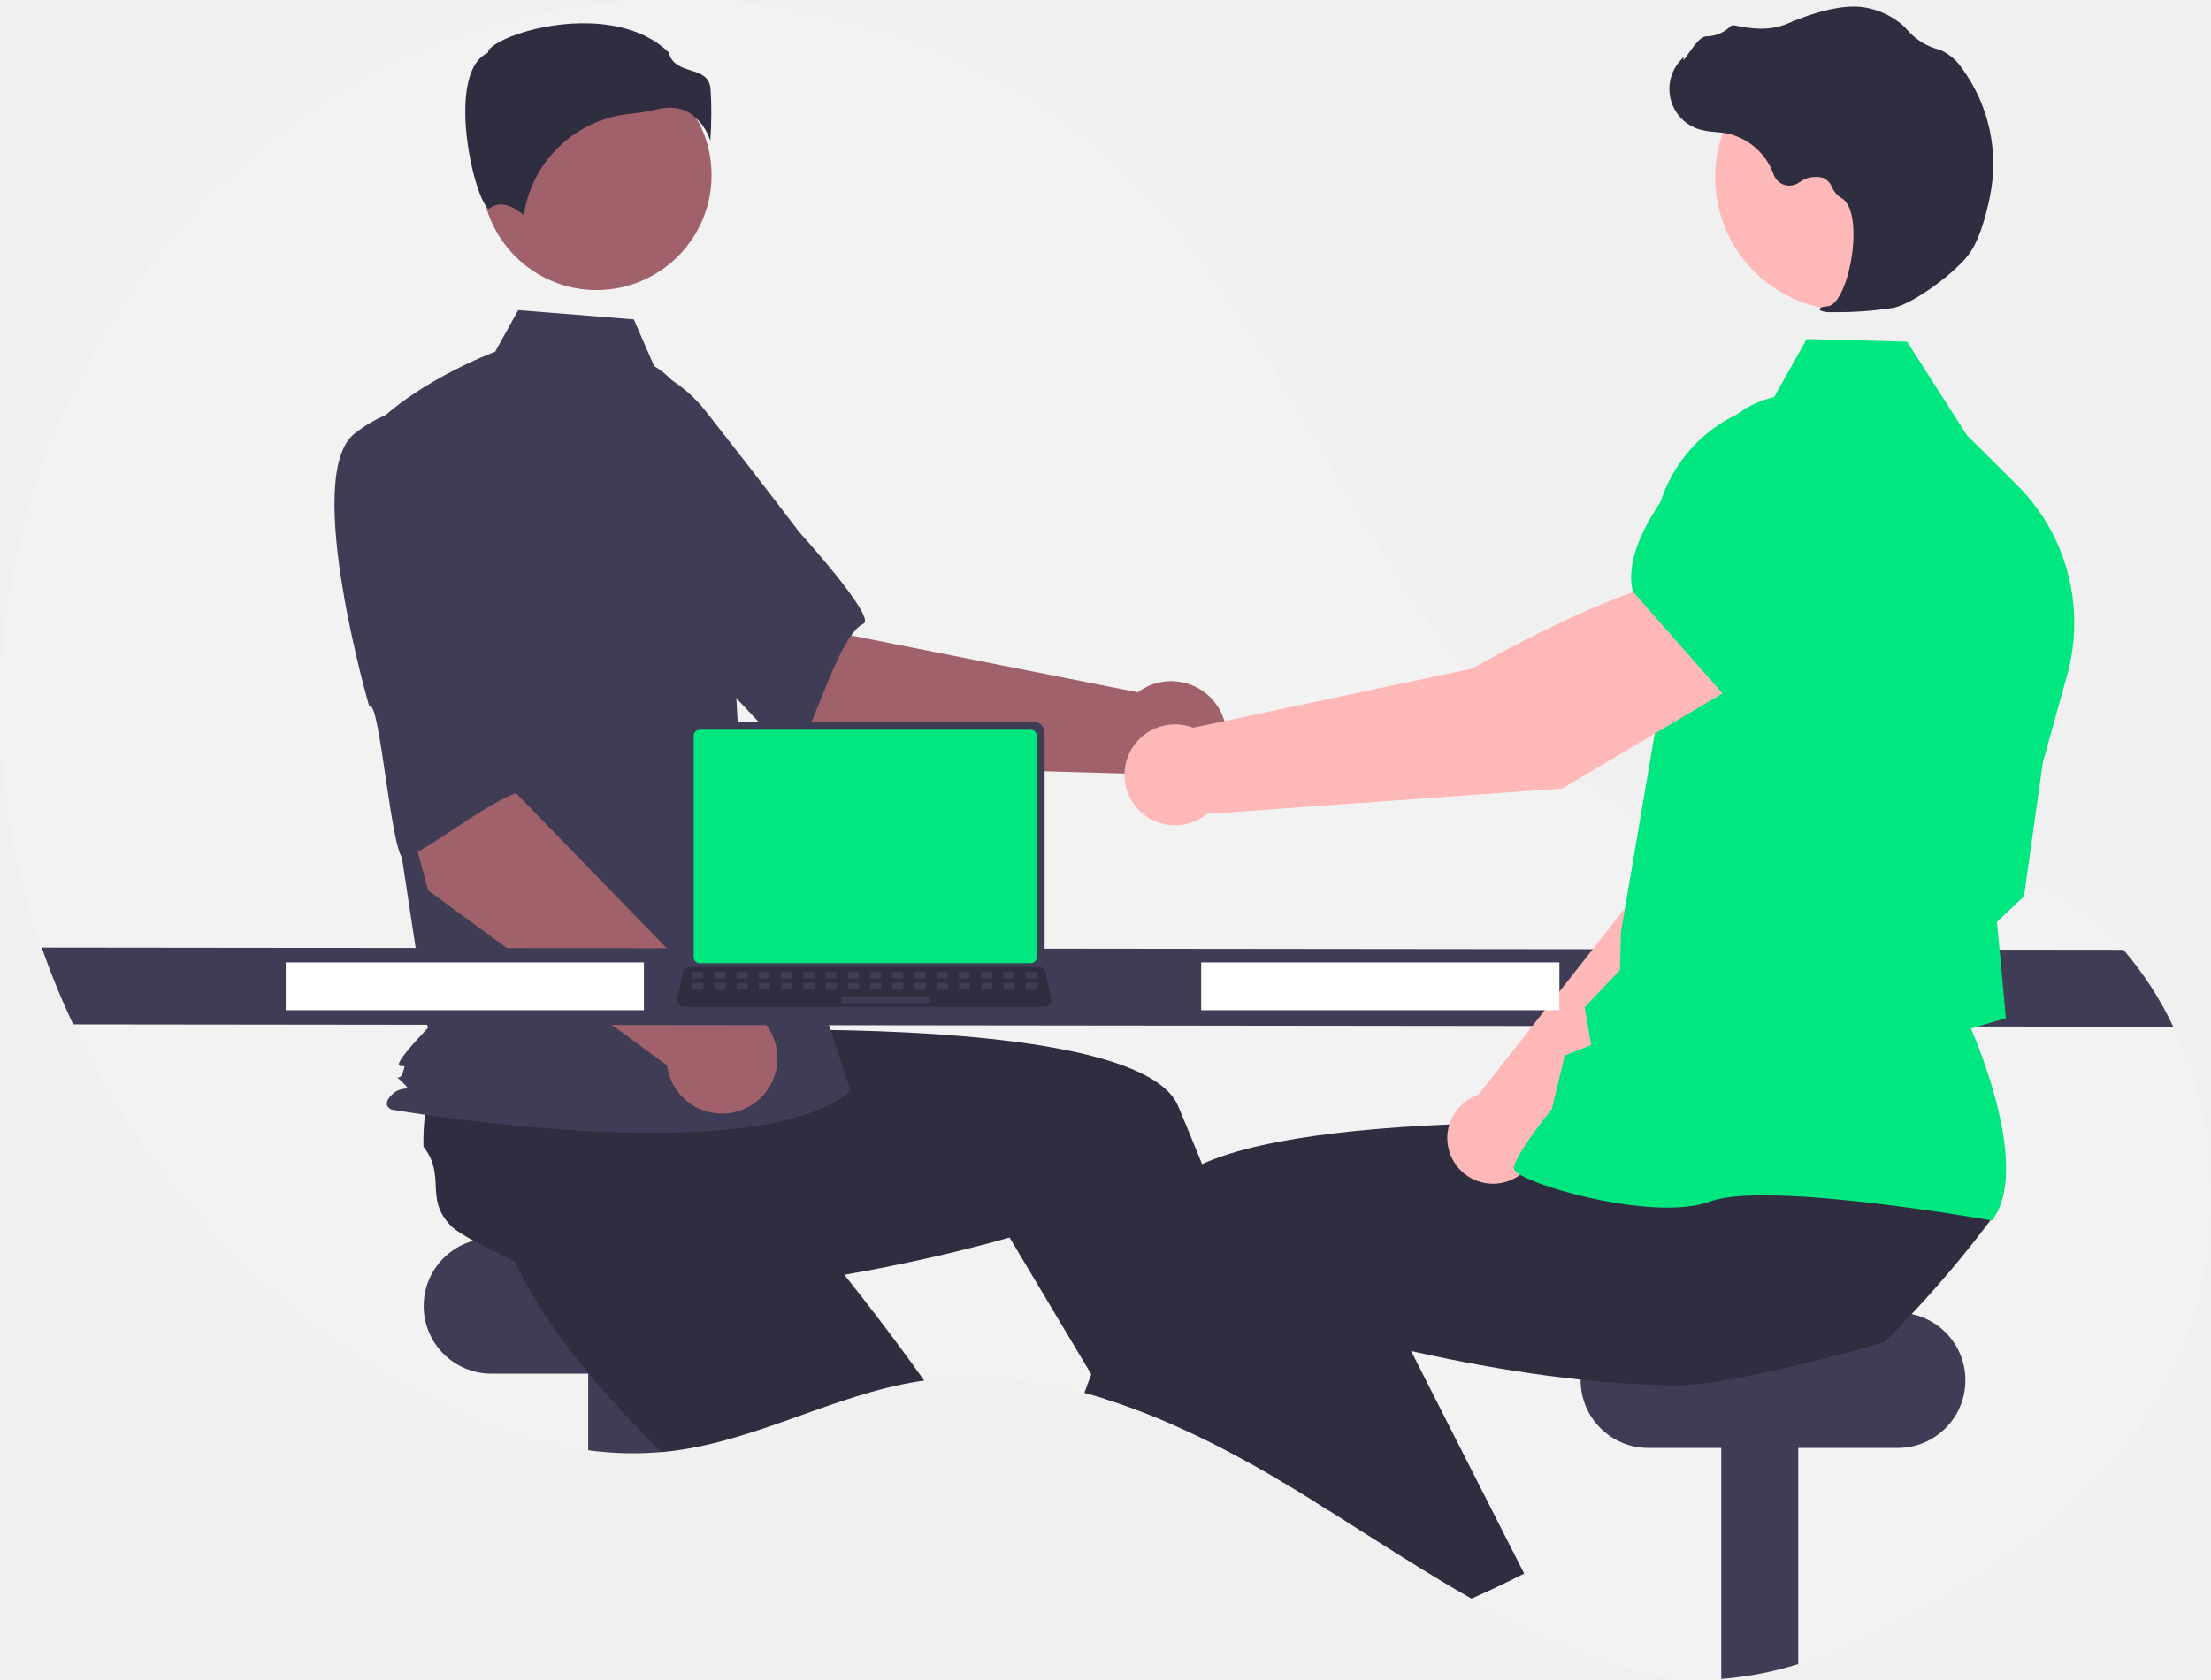
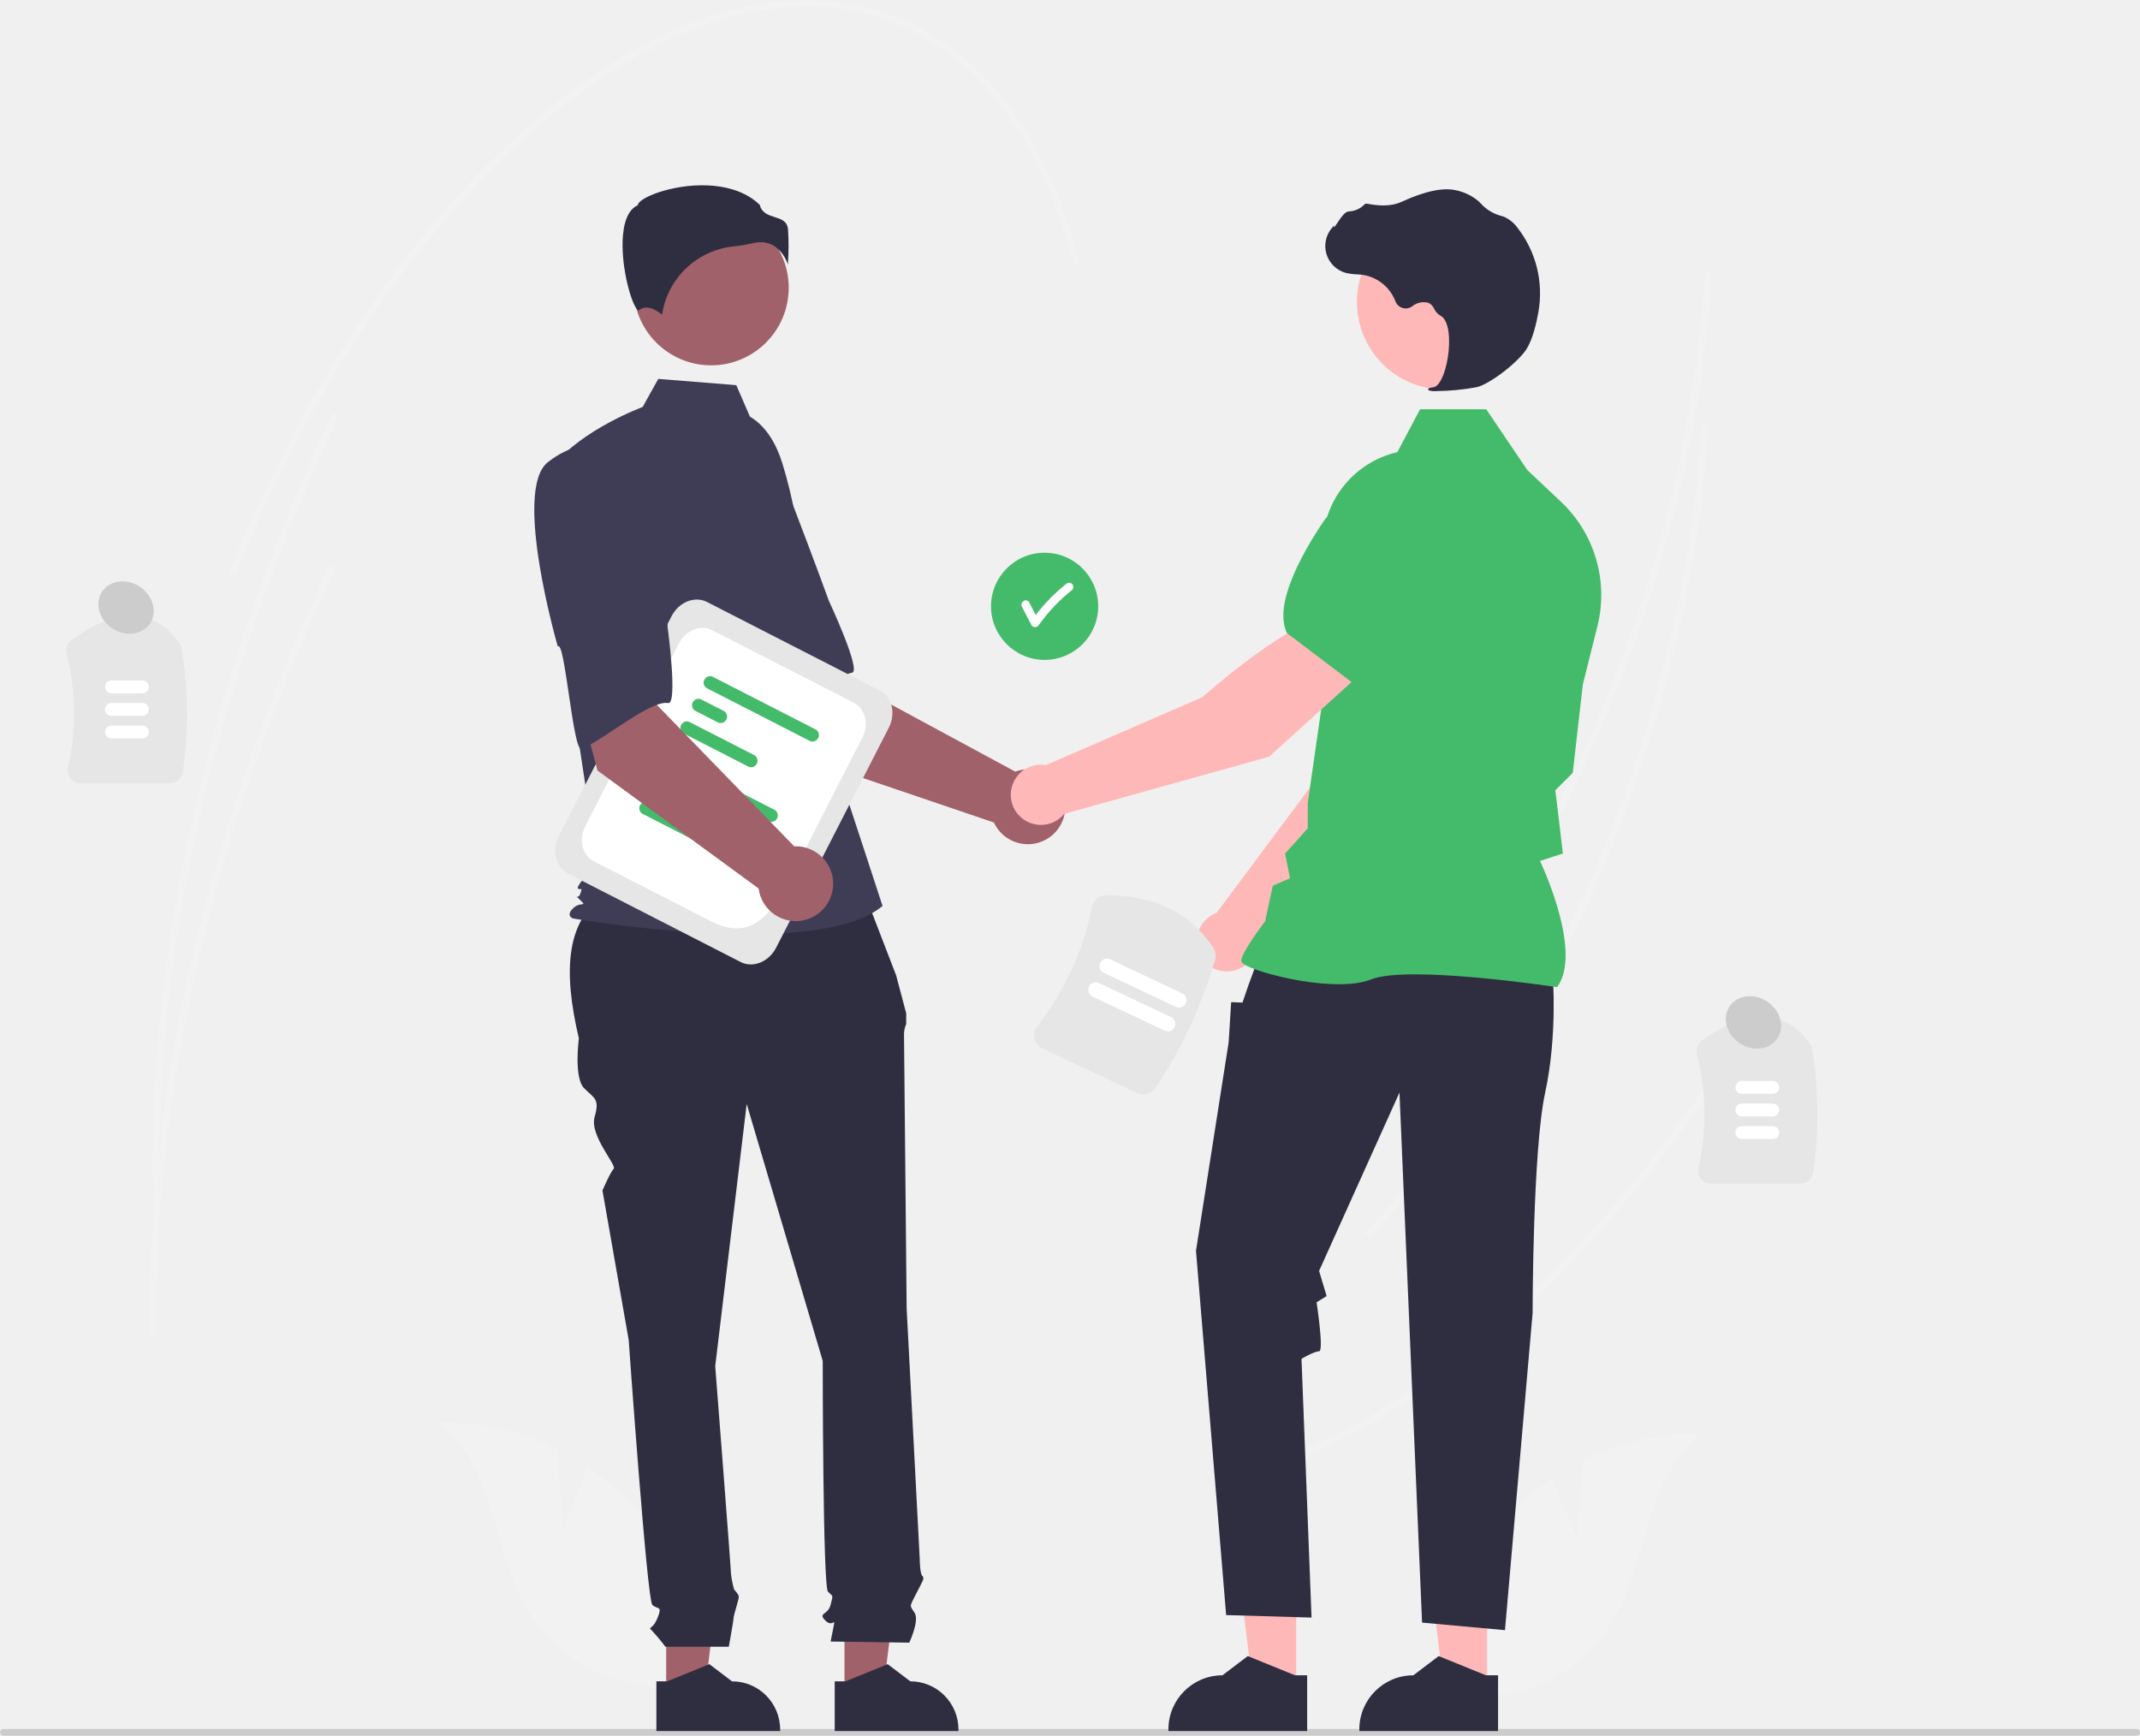
- <svg xmlns="http://www.w3.org/2000/svg" data-name="Layer 1" width="833.222" height="633.11" viewBox="0 0 833.222 633.11">
-   <path d="M954.314,708.907c-27.3,20.79-60.56,41.85-93.26,51.78a132.151,132.151,0,0,1-29,5.61,87.682,87.682,0,0,1-27.45-2.13c-23.6-5.87-45.49-16.15-66.67-28.16-6.92-3.93-13.76-8.04-20.56-12.24-11.1-6.86-22.09-13.96-33.11-20.89-1.65-1.05-3.29-2.08-4.94-3.1h-.01q-3.99-2.505-8-4.94c-.47-.29-.94-.57-1.42-.86q-7.575-4.59-15.41-8.97c-.64-.35-1.28-.71-1.92-1.06a337.758,337.758,0,0,0-31.12-15.23c-6.98-2.94-14.05-5.59-21.19-7.85h-.01c-2.73-.86-5.47-1.67-8.22-2.41a172.032,172.032,0,0,0-25.14-4.92,137.461,137.461,0,0,0-35.21.28c-.79.11-1.57.22-2.36.35-31.6,5.06-60.44,22.12-92.18,26.14-1.03.13-2.05.25-3.08.34-.44.04-.88.09-1.32.12a126.185,126.185,0,0,1-27.68-.68c-25.63-3.38-50.59-13.87-73.06-27.09-52.53-30.91-95.13-78.42-121.03-133.44a297.454,297.454,0,0,1-11.83-28.93,278.47,278.47,0,0,1-15.67-84.85c-2.43-100.36,54.6-201.05,144.14-246.44,89.55-45.39,207.35-30.38,279.57,39.35,43.81,42.3,69.16,99.62,102.13,150.83,32.97,51.2,79.83,100.11,140.27,107.57,30.79,3.8,63.01-3.55,92.52,6.01,16.34,5.3,30.28,15.44,41.51,28.36a127.185,127.185,0,0,1,18.78,29,141.927,141.927,0,0,1,8.73,23.54c.41,1.49.79,2.98,1.16,4.47C1026.974,608.507,1003.484,671.447,954.314,708.907Z" transform="translate(-183.3889 -133.445)" fill="#f2f2f2" />
-   <rect x="159.665" y="466.772" width="145" height="51" rx="25.5" fill="#3f3d56" />
-   <path d="M434.054,638.217v42.43a125.553,125.553,0,0,1-29-.56v-41.87Z" transform="translate(-183.3889 -133.445)" fill="#3f3d56" />
-   <path d="M531.674,653.817c-.79.11-1.57.22-2.36.35-31.6,5.06-60.44,22.12-92.18,26.14-1.03.13-2.05.25-3.08.34-.44.04-.88.09-1.32.12-7.75-7.59-15.5-15.67-22.78-24.04-3.95-4.53-7.77-9.15-11.36-13.83-9.32-12.08-17.22-24.5-22.44-36.7.53-5.85-3.11-19.38-4.85-29.74l-.01-.01c-.74-4.35-1.14-8.13-.77-10.56,2.12-14.02,13.57-12.41,17.09-26.15a77.5,77.5,0,0,1,10.11-7.11c.59-.35,1.19-.7,1.81-1.05l38.2-26.4,14.6,14.32,22.22,21.8,24.08,23.61-20.44,20.65s17.08,19.69,37.05,45.94C520.604,638.547,526.174,646.077,531.674,653.817Z" transform="translate(-183.3889 -133.445)" fill="#2f2e41" />
-   <path d="M861.054,638.217v122.47a132.151,132.151,0,0,1-29,5.61v-128.08Z" transform="translate(-183.3889 -133.445)" fill="#3f3d56" />
-   <rect x="595.665" y="494.772" width="145" height="51" rx="25.5" fill="#3f3d56" />
-   <path d="M669.894,693.977q-7.575-4.59-15.41-8.97c-.64-.35-1.28-.71-1.92-1.06l3.44-1.47,9.28-3.99.09-.04.1.34Z" transform="translate(-183.3889 -133.445)" fill="#ffb6b6" />
-   <path d="M684.264,702.877c-1.65-1.05-3.29-2.08-4.94-3.1h-.01q-3.99-2.505-8-4.94c-.47-.29-.94-.57-1.42-.86q-7.575-4.59-15.41-8.97c-.64-.35-1.28-.71-1.92-1.06a337.758,337.758,0,0,0-31.12-15.23c-6.98-2.94-14.05-5.59-21.19-7.85h-.01l-5.61-9.39-25.25-42.29-5.55-9.29s-18.93,5.6-45.72,10.97c-9.75,1.96-20.53,3.88-31.84,5.5-12.09,1.72-24.77,3.09-37.37,3.75-6.01.32-12,.48-17.9.43-15.25-.1-29.9-1.53-42.73-4.93-4.28-4.02-17.18-9.49-26.42-14.5h-.01c-3.88-2.1-7.1-4.11-8.79-5.9-9.74-10.3-1.42-18.33-10.08-29.57a78.018,78.018,0,0,1,.63-12.34c.09-.68.18-1.37.29-2.07l2.73-46.36,20.28-2.68,30.86-4.08,33.43-4.42,3.68,28.82s26.03-1.32,59.01-.88c52.97.72,123.85,6,133.45,28.66.9,2.13,1.8,4.28,2.7,6.43q3.21,7.71,6.36,15.5c7.61,18.8,14.87,37.78,21.5,55.72,4.12,11.16,8,21.92,11.57,31.99,2.87,8.1,5.53,15.76,7.96,22.81,2.22,6.44,4.23,12.37,6.02,17.69C683.724,701.267,683.994,702.087,684.264,702.877Z" transform="translate(-183.3889 -133.445)" fill="#2f2e41" />
-   <path d="M497.708,421.99l-64.055-54.401,41.675-42.177,29.075,47.623,107.774,21.367a20.9,20.9,0,1,1-2.97,30.678Z" transform="translate(-183.3889 -133.445)" fill="#a0616a" />
-   <path d="M377.042,296.092c-7.403,24.083,63.1,81.52,63.1,81.52.783-5.782,40.756,44.073,43.475,39.558,7.729-12.832,16.234-44.552,25.157-48.606,5.103-2.318-24.171-34.543-24.171-34.543s-14.933-19.756-34.649-44.794a53.412,53.412,0,0,0-47.084-20.961S384.445,272.009,377.042,296.092Z" transform="translate(-183.3889 -133.445)" fill="#3f3d56" />
-   <circle cx="224.825" cy="66.009" r="43.324" fill="#a0616a" />
-   <path d="M429.876,271.412c9.334,5.549,14.917,15.744,18.122,26.119a247.516,247.516,0,0,1,10.636,59.137l3.385,60.089,41.926,127.947c-36.336,30.746-172.919,6.988-172.919,6.988s-4.193-1.397,0-5.59,8.274-.478,4.082-4.671-1.302.478.095-3.715,0-1.397-1.398-2.795,10.819-13.976,10.819-13.976L333.445,447.503,319.47,299.363c16.771-20.963,50.498-33.321,50.498-33.321l8.715-15.687,43.574,3.486Z" transform="translate(-183.3889 -133.445)" fill="#3f3d56" />
-   <path d="M443.928,176.437a20.078,20.078,0,0,1,7.133,10.02,141.018,141.018,0,0,0,.093-19.659c-.511-4.601-3.75-5.636-7.5-6.835-3.387-1.083-7.218-2.307-8.248-6.774-13.619-13.248-37.326-12.58-53.55-7.959-8.928,2.543-14.065,5.81-14.524,7.724l-.095.394-.363.181c-6.882,3.441-8.221,14.306-8.133,22.815.168,16.031,5.703,34.239,8.821,35.718.165.078.207.048.278-.012h0c4.695-3.752,10.424.285,12.941,2.48a45.059,45.059,0,0,1,40.346-38.219,70.703,70.703,0,0,0,9.724-1.631,20.472,20.472,0,0,1,4.968-.652A14.137,14.137,0,0,1,443.928,176.437Z" transform="translate(-183.3889 -133.445)" fill="#2f2e41" />
-   <path d="M389.338,487.262,376.085,480.475a3.632,3.632,0,0,1,3.276-6.397l13.253,6.787a3.632,3.632,0,0,1-3.276,6.397Z" transform="translate(-183.3889 -133.445)" fill="#00e77f" />
-   <path d="M344.735,469.078l-21.801-81.162,58.259-11.028-3.133,55.709,76.547,78.818A20.9,20.9,0,1,1,434.732,534.973Z" transform="translate(-183.3889 -133.445)" fill="#a0616a" />
-   <path d="M316.972,296.916c-19.775,15.612,5.606,102.935,5.606,102.935,3.93-4.313,8.496,59.425,13.299,57.255,13.651-6.168,38.673-27.438,48.319-25.704,5.516.992-.263-42.159-.263-42.159s-1.063-24.742-3.061-56.548a53.412,53.412,0,0,0-26.836-44.001S336.747,281.305,316.972,296.916Z" transform="translate(-183.3889 -133.445)" fill="#3f3d56" />
-   <path d="M1002.384,520.457l-791.42-.9a297.454,297.454,0,0,1-11.83-28.93l784.47.83A127.185,127.185,0,0,1,1002.384,520.457Z" transform="translate(-183.3889 -133.445)" fill="#3f3d56" />
-   <path d="M750.314,730.277q-6.135,2.97-12.38,5.73c-6.92-3.93-13.76-8.04-20.56-12.24l25.22-11.08Z" transform="translate(-183.3889 -133.445)" fill="#ffb6b6" />
-   <path d="M934.194,592.477q-6.15,8.25-12.69,16.17-6.03,7.305-12.38,14.33c-1.75,1.94-3.52,3.87-5.33,5.78q-4.995,5.355-10.21,10.53c-6.26,1.97-18.94,5.44-32.53,8.68-9.89,2.35-20.26,4.58-29,6a104.486,104.486,0,0,1-14.81,1.58c-5.9.05-11.89-.11-17.9-.43-6.78-.36-13.57-.92-20.28-1.64-17.45-1.83-34.35-4.68-48.93-7.61-5.34-1.06-10.36-2.14-14.98-3.19-8.75-1.97-16.07-3.81-21.37-5.21-5.97-1.56-9.37-2.57-9.37-2.57l-14.95,25.04-7.76,12.99-5.7,9.55-1.52,2.53c-.64-.35-1.28-.71-1.92-1.06a337.758,337.758,0,0,0-31.12-15.23c-6.98-2.94-14.05-5.59-21.19-7.85h-.01c-2.73-.86-5.47-1.67-8.22-2.41q1.29-3.465,2.61-6.98,2.46-6.555,5.02-13.23c3.69-9.64,7.51-19.42,11.44-29.15,3.22-7.99,6.5-15.95,9.82-23.8,1.53-3.62,4.64-6.8,8.99-9.59a52.323,52.323,0,0,1,6.49-3.48c12.45-5.67,30.79-9.36,51-11.73,1.67-.19,3.35-.38,5.04-.56,16.73-1.76,34.48-2.67,51.08-3.09,8.31-.21,16.33-.29,23.79-.3q3.615,0,7.03.02h.01c6.15.03,11.81.12,16.79.22.97.02,1.91.05,2.83.07h.01c.62.01,1.23.03,1.83.04,10.89.28,17.57.62,17.57.62l2.59-20.32.53-4.1.5-3.9v-.01l.06-.49.41-.01,7.2-.14,60.52-1.18,33.06-.65-5.24,22.46-8.65,37.06C905.234,592.097,934.494,587.507,934.194,592.477Z" transform="translate(-183.3889 -133.445)" fill="#2f2e41" />
-   <path d="M757.774,726.577c-2.47,1.26-4.96,2.5-7.46,3.7q-6.135,2.97-12.38,5.73c-6.92-3.93-13.76-8.04-20.56-12.24-11.1-6.86-22.09-13.96-33.11-20.89-1.65-1.05-3.29-2.08-4.94-3.1h-.01c-4.54-6.74-9.17-13.76-13.84-20.99-.07-.1-.13-.2-.19-.3q-1.8-2.76-3.58-5.56c-7.47-11.7-14.98-23.9-22.27-36.36l18.46-8.62,34.32-16.02,5.92-2.76,17.02,33.51,15.18,29.89,3.38,6.65Z" transform="translate(-183.3889 -133.445)" fill="#2f2e41" />
-   <path d="M762.946,565.695l87.501-84.384,24.252-68.67L838.926,397.086c-18.375,17.601-38.237,72.424-38.237,72.424L740.477,546.115c-.469.161-.937.331-1.399.535a17.231,17.231,0,1,0,23.869,19.045Z" transform="translate(-183.3889 -133.445)" fill="#ffb8b8" />
-   <path d="M828.86,404.753l45.375,14.405.171-.028c16.889-2.829,30.903-30.412,39.684-53.054a31.596,31.596,0,0,0-16.087-40.025h0a31.666,31.666,0,0,0-33.165,4.184l-23.301,19.039Z" transform="translate(-183.3889 -133.445)" fill="#00e77f" />
-   <path d="M934.012,593.49l.265-.352c14.157-18.776-5.206-65.273-8.133-72.017l13.164-3.899-2.294-25.064-1.105-11.176L946.143,471.262l.034-.248,7.039-50.092,9.21-33.154A73.285,73.285,0,0,0,943.465,316.233L924.638,297.54l-22.556-35.306-37.819-.976-13.6,24.159a55.141,55.141,0,0,0-44.103,55.179l1.28,64.316L794.269,484.598l-.381,14.475-13.319,14.055,2.462,14.21-9.963,3.969-4.875,20.191c-1.862,2.33-14.156,17.87-14.268,22.202-.017.65.447,1.292,1.459,2.016,7.958,5.694,52.437,18.031,72.456,10.614,21.323-7.894,104.895,6.932,105.737,7.083Z" transform="translate(-183.3889 -133.445)" fill="#00e77f" />
-   <circle cx="696.48" cy="66.885" r="50.104" fill="#ffb8b8" />
-   <path d="M873.756,251.104a136.267,136.267,0,0,0,23.181-1.62c7.599-1.545,24.599-14.003,29.339-21.5h0c3.521-5.57,5.772-14.268,7.042-20.583a60.914,60.914,0,0,0-10.654-48.358,19.245,19.245,0,0,0-7.773-6.634c-.278-.109-.565-.205-.855-.288a23.745,23.745,0,0,1-11.812-7.309,19.586,19.586,0,0,0-1.964-2.021,29.248,29.248,0,0,0-12.203-6.127c-7.254-1.941-17.752-.014-31.202,5.733-6.757,2.888-14.147,1.843-19.832.609a1.86,1.86,0,0,0-1.751.6,13.132,13.132,0,0,1-8.925,3.558c-2.032.089-4.164,2.903-6.741,6.572-.585.833-1.267,1.805-1.759,2.396l-.066-1.136-1.149,1.267a15.935,15.935,0,0,0,7.194,25.961,31.076,31.076,0,0,0,6.25.996c1.279.115,2.602.234,3.87.454a24.025,24.025,0,0,1,17.853,15.59,6.283,6.283,0,0,0,9.483,3.05,10.381,10.381,0,0,1,9.459-1.722,6.891,6.891,0,0,1,3.046,3.455,8.98,8.98,0,0,0,3.408,3.976c5.15,2.655,5.505,14.417,3.655,24.222-1.783,9.451-5.307,16.288-8.57,16.626-2.512.26-2.799.438-2.981.883l-.162.398.282.372A10.261,10.261,0,0,0,873.756,251.104Z" transform="translate(-183.3889 -133.445)" fill="#2f2e41" />
-   <path d="M841.302,389.605l-19.319-38.516c-28.041,1.915-83.695,34.337-83.695,34.337L632.99,407.752a19.023,19.023,0,1,0,5.186,32.508L772.123,430.659Z" transform="translate(-183.3889 -133.445)" fill="#ffb8b8" />
-   <path d="M833.51,395.929l50.454-37.495,8.887-32.027a34.982,34.982,0,0,0-10.521-35.394h0a34.899,34.899,0,0,0-47.624,1.537c-18.987,18.951-40.642,45.39-35.99,63.723l.047.186Z" transform="translate(-183.3889 -133.445)" fill="#00e77f" />
-   <rect x="452.665" y="362.772" width="135" height="18" fill="#fff" />
-   <rect x="107.665" y="362.772" width="135" height="18" fill="#fff" />
-   <path d="M441.818,409.655v85.704a4.122,4.122,0,0,0,4.119,4.119H572.941a4.122,4.122,0,0,0,4.119-4.119v-85.704a4.124,4.124,0,0,0-4.119-4.115H445.937A4.124,4.124,0,0,0,441.818,409.655Z" transform="translate(-183.3889 -133.445)" fill="#3f3d56" />
-   <path d="M444.797,410.722v83.58a2.205,2.205,0,0,0,2.201,2.201H571.884a2.205,2.205,0,0,0,2.201-2.201V410.722a2.206,2.206,0,0,0-2.201-2.206H446.999A2.206,2.206,0,0,0,444.797,410.722Z" transform="translate(-183.3889 -133.445)" fill="#00e77f" />
-   <path d="M439.161,512.074a2.47,2.47,0,0,0,1.943.93h135.992A2.502,2.502,0,0,0,579.543,509.988l-2.111-10.027a2.507,2.507,0,0,0-1.558-1.818,2.425,2.425,0,0,0-.888-.168H443.208a2.425,2.425,0,0,0-.888.168,2.507,2.507,0,0,0-1.558,1.818l-2.111,10.027A2.5,2.5,0,0,0,439.161,512.074Z" transform="translate(-183.3889 -133.445)" fill="#2f2e41" />
-   <rect x="569.832" y="499.781" width="4.188" height="2.513" rx="0.488" transform="translate(960.4626 868.6308) rotate(-180)" fill="#3f3d56" />
-   <rect x="561.455" y="499.781" width="4.188" height="2.513" rx="0.488" transform="translate(943.7086 868.6308) rotate(-180)" fill="#3f3d56" />
-   <rect x="553.078" y="499.781" width="4.188" height="2.513" rx="0.488" transform="translate(926.9547 868.6308) rotate(-180)" fill="#3f3d56" />
-   <rect x="544.701" y="499.781" width="4.188" height="2.513" rx="0.488" transform="translate(910.2007 868.6308) rotate(-180)" fill="#3f3d56" />
-   <rect x="536.324" y="499.781" width="4.188" height="2.513" rx="0.488" transform="translate(893.4467 868.6308) rotate(-180)" fill="#3f3d56" />
-   <rect x="527.947" y="499.781" width="4.188" height="2.513" rx="0.488" transform="translate(876.6928 868.6308) rotate(-180)" fill="#3f3d56" />
-   <rect x="519.57" y="499.781" width="4.188" height="2.513" rx="0.488" transform="translate(859.9388 868.6308) rotate(-180)" fill="#3f3d56" />
-   <rect x="511.193" y="499.781" width="4.188" height="2.513" rx="0.488" transform="translate(843.1848 868.6308) rotate(-180)" fill="#3f3d56" />
-   <rect x="502.816" y="499.781" width="4.188" height="2.513" rx="0.488" transform="translate(826.4309 868.6308) rotate(-180)" fill="#3f3d56" />
-   <rect x="494.439" y="499.781" width="4.188" height="2.513" rx="0.488" transform="translate(809.6769 868.6308) rotate(-180)" fill="#3f3d56" />
-   <rect x="486.062" y="499.781" width="4.188" height="2.513" rx="0.488" transform="translate(792.9229 868.6308) rotate(-180)" fill="#3f3d56" />
-   <rect x="477.685" y="499.781" width="4.188" height="2.513" rx="0.488" transform="translate(776.169 868.6308) rotate(-180)" fill="#3f3d56" />
-   <rect x="469.308" y="499.781" width="4.188" height="2.513" rx="0.488" transform="translate(759.415 868.6308) rotate(-180)" fill="#3f3d56" />
-   <rect x="460.931" y="499.781" width="4.188" height="2.513" rx="0.488" transform="translate(742.6611 868.6308) rotate(-180)" fill="#3f3d56" />
-   <rect x="452.554" y="499.781" width="4.188" height="2.513" rx="0.488" transform="translate(725.9071 868.6308) rotate(-180)" fill="#3f3d56" />
-   <rect x="444.177" y="499.781" width="4.188" height="2.513" rx="0.488" transform="translate(709.1531 868.6308) rotate(-180)" fill="#3f3d56" />
-   <rect x="569.931" y="503.97" width="4.188" height="2.513" rx="0.488" transform="translate(960.6605 877.0078) rotate(-180)" fill="#3f3d56" />
-   <rect x="561.554" y="503.97" width="4.188" height="2.513" rx="0.488" transform="translate(943.9066 877.0078) rotate(-180)" fill="#3f3d56" />
-   <rect x="553.177" y="503.97" width="4.188" height="2.513" rx="0.488" transform="translate(927.1526 877.0078) rotate(-180)" fill="#3f3d56" />
-   <rect x="544.8" y="503.97" width="4.188" height="2.513" rx="0.488" transform="translate(910.3987 877.0078) rotate(-180)" fill="#3f3d56" />
-   <rect x="536.423" y="503.97" width="4.188" height="2.513" rx="0.488" transform="translate(893.6447 877.0078) rotate(-180)" fill="#3f3d56" />
-   <rect x="528.046" y="503.97" width="4.188" height="2.513" rx="0.488" transform="translate(876.8907 877.0078) rotate(-180)" fill="#3f3d56" />
-   <rect x="519.669" y="503.97" width="4.188" height="2.513" rx="0.488" transform="translate(860.1368 877.0078) rotate(-180)" fill="#3f3d56" />
-   <rect x="511.292" y="503.97" width="4.188" height="2.513" rx="0.488" transform="translate(843.3828 877.0078) rotate(-180)" fill="#3f3d56" />
-   <rect x="502.915" y="503.97" width="4.188" height="2.513" rx="0.488" transform="translate(826.6288 877.0078) rotate(-180)" fill="#3f3d56" />
-   <rect x="494.538" y="503.97" width="4.188" height="2.513" rx="0.488" transform="translate(809.8749 877.0078) rotate(-180)" fill="#3f3d56" />
-   <rect x="486.161" y="503.97" width="4.188" height="2.513" rx="0.488" transform="translate(793.1209 877.0078) rotate(-180)" fill="#3f3d56" />
-   <rect x="477.784" y="503.97" width="4.188" height="2.513" rx="0.488" transform="translate(776.3669 877.0078) rotate(-180)" fill="#3f3d56" />
-   <rect x="469.407" y="503.97" width="4.188" height="2.513" rx="0.488" transform="translate(759.613 877.0078) rotate(-180)" fill="#3f3d56" />
-   <rect x="461.03" y="503.97" width="4.188" height="2.513" rx="0.488" transform="translate(742.859 877.0078) rotate(-180)" fill="#3f3d56" />
-   <rect x="452.653" y="503.97" width="4.188" height="2.513" rx="0.488" transform="translate(726.1051 877.0078) rotate(-180)" fill="#3f3d56" />
-   <rect x="444.276" y="503.97" width="4.188" height="2.513" rx="0.488" transform="translate(709.3511 877.0078) rotate(-180)" fill="#3f3d56" />
-   <rect x="500.402" y="508.996" width="33.508" height="2.513" rx="0.488" transform="translate(850.9221 887.0602) rotate(-180)" fill="#3f3d56" />
+ <svg xmlns="http://www.w3.org/2000/svg" data-name="Layer 1" width="758.67" height="615.326" viewBox="0 0 758.67 615.326">
+   <path d="M826.33,254.42c-3.941,43.423-15.169,89.211-32.778,133.39-21.775,54.633-51.526,102.754-86.037,139.159l-1.915-1.67c34.344-36.231,63.959-84.139,85.643-138.546,19.597-49.167,31.254-100.332,33.724-147.942l2.447.41Q827.027,246.764,826.33,254.42Z" transform="translate(-220.665 -142.3368)" fill="#f2f2f2" />
+   <path d="M842.027,506.615c-48.472,77.116-107.28,132.216-165.59,155.148l-1.18-2.163C733.164,636.826,791.627,582.009,839.878,505.245Z" transform="translate(-220.665 -142.3368)" fill="#f2f2f2" />
+   <path d="M825.154,308.484c-3.941,43.423-15.169,89.211-32.778,133.39C770.601,496.506,740.85,544.627,706.34,581.033l-1.915-1.67c34.344-36.231,63.959-84.139,85.643-138.546,19.597-49.167,31.254-100.332,33.724-147.942l2.447.41Q825.85,300.827,825.154,308.484Z" transform="translate(-220.665 -142.3368)" fill="#f2f2f2" />
+   <path d="M280.991,419.965H249.187a4.501,4.501,0,0,1-3.535-1.703,4.408,4.408,0,0,1-.863-3.746,86.49,86.49,0,0,0-.555-40.536,4.509,4.509,0,0,1,1.75-4.738c16.354-11.762,29.232-11.42,38.279,1.016a4.519,4.519,0,0,1,.791,1.91,141.54,141.54,0,0,1,.396,43.925A4.491,4.491,0,0,1,280.991,419.965Z" transform="translate(-220.665 -142.3368)" fill="#e6e6e6" />
+   <path d="M271.131,388.116H260.19a2.281,2.281,0,0,1,0-4.562h10.941a2.281,2.281,0,0,1,0,4.562Z" transform="translate(-220.665 -142.3368)" fill="#fff" />
+   <path d="M271.131,396.116H260.19a2.281,2.281,0,0,1,0-4.562h10.941a2.281,2.281,0,0,1,0,4.562Z" transform="translate(-220.665 -142.3368)" fill="#fff" />
+   <path d="M271.131,404.116H260.19a2.281,2.281,0,0,1,0-4.562h10.941a2.281,2.281,0,0,1,0,4.562Z" transform="translate(-220.665 -142.3368)" fill="#fff" />
+   <path d="M858.991,561.965H827.187a4.501,4.501,0,0,1-3.535-1.703,4.408,4.408,0,0,1-.863-3.746,86.49,86.49,0,0,0-.555-40.536,4.509,4.509,0,0,1,1.75-4.738c16.354-11.762,29.232-11.42,38.279,1.016a4.519,4.519,0,0,1,.791,1.91,141.54,141.54,0,0,1,.396,43.925A4.491,4.491,0,0,1,858.991,561.965Z" transform="translate(-220.665 -142.3368)" fill="#e6e6e6" />
+   <path d="M849.131,530.116H838.19a2.281,2.281,0,0,1,0-4.562h10.941a2.281,2.281,0,0,1,0,4.562Z" transform="translate(-220.665 -142.3368)" fill="#fff" />
+   <path d="M849.131,538.116H838.19a2.281,2.281,0,0,1,0-4.562h10.941a2.281,2.281,0,0,1,0,4.562Z" transform="translate(-220.665 -142.3368)" fill="#fff" />
+   <path d="M849.131,546.116H838.19a2.281,2.281,0,0,1,0-4.562h10.941a2.281,2.281,0,0,1,0,4.562Z" transform="translate(-220.665 -142.3368)" fill="#fff" />
+   <path d="M979.335,756.473a1.186,1.186,0,0,1-1.19,1.19H221.855a1.19,1.19,0,0,1,0-2.38h756.29A1.187,1.187,0,0,1,979.335,756.473Z" transform="translate(-220.665 -142.3368)" fill="#ccc" />
+   <path d="M420.168,683.613,418.185,656.024a89.244,89.244,0,0,0-41.899-9.396c20.432,15.793,18.795,47.358,32.945,68.96a53.681,53.681,0,0,0,40.028,23.722L466.263,749.092a89.952,89.952,0,0,0-20.944-72.346A86.888,86.888,0,0,0,428.951,662.351C425.234,673.022,420.168,683.613,420.168,683.613Z" transform="translate(-220.665 -142.3368)" fill="#f2f2f2" />
+   <path d="M779.832,687.613l1.984-27.589a89.244,89.244,0,0,1,41.899-9.396c-20.432,15.793-18.795,47.358-32.945,68.96a53.681,53.681,0,0,1-40.028,23.722L733.737,753.092a89.952,89.952,0,0,1,20.944-72.346A86.888,86.888,0,0,1,771.049,666.351C774.766,677.022,779.832,687.613,779.832,687.613Z" transform="translate(-220.665 -142.3368)" fill="#f2f2f2" />
+   <circle cx="370.335" cy="214.942" r="19" fill="#44bb6a" />
+   <path d="M600.753,349.361a1.537,1.537,0,0,0-2.121,0,62.934,62.934,0,0,0-10.782,11.013q-1.152-2.23-2.305-4.459c-.887-1.716-3.476-.2-2.59,1.514q1.685,3.261,3.371,6.522a1.518,1.518,0,0,0,2.59,0,60.748,60.748,0,0,1,11.837-12.469A1.509,1.509,0,0,0,600.753,349.361Z" transform="translate(-220.665 -142.3368)" fill="#fff" />
+   <path d="M505.985,411.156,477.333,366.161l33.178-17.768,8.708,34.33,61.355,33.155a13.266,13.266,0,1,1-7.55,18.048Z" transform="translate(-220.665 -142.3368)" fill="#a0616a" />
+   <path d="M456.4,312.193c-9.002,13.218,22.99,61.263,22.99,61.263,1.559-3.359,16.457,34.366,18.952,32.138,7.092-6.334,18.194-23.976,24.365-24.763,3.529-.45-8.185-25.478-8.185-25.478s-5.354-14.779-12.618-33.659a33.903,33.903,0,0,0-24.626-21.535S465.403,298.975,456.4,312.193Z" transform="translate(-220.665 -142.3368)" fill="#3f3d56" />
+   <polygon points="236.175 600.491 249.782 600.49 256.255 548.005 236.172 548.006 236.175 600.491" fill="#a0616a" />
+   <path d="M453.368,738.385l3.83-0,14.953-6.081,8.014,6.08h.001a17.078,17.078,0,0,1,17.077,17.077v.555l-43.875.002Z" transform="translate(-220.665 -142.3368)" fill="#2f2e41" />
+   <polygon points="299.391 600.491 312.998 600.49 319.472 548.005 299.389 548.006 299.391 600.491" fill="#a0616a" />
+   <path d="M516.585,738.385l3.83-0,14.953-6.081,8.014,6.08h.001a17.078,17.078,0,0,1,17.077,17.077v.555l-43.875.002Z" transform="translate(-220.665 -142.3368)" fill="#2f2e41" />
+   <path d="M525.946,455.889l-88.507,2.213c-16.809,9.13-17.065,28.891-11.557,52.352,0,0-1.859,13.945,1.859,17.663s5.578,3.719,3.719,10.226,7.964,17.136,6.771,18.33-3.982,7.701-3.982,7.701l9.297,52.99s6.508,92.036,8.367,93.895,3.719,0,1.859,4.648-3.719,2.789-1.859,4.648a68.471,68.471,0,0,1,4.648,5.578h22.476s1.695-9.297,1.695-10.226,1.859-6.508,1.859-7.437-1.643-2.573-1.643-2.573a30.585,30.585,0,0,1-1.146-5.794c0-1.859-5.578-73.443-5.578-73.443L485.38,533.695l26.96,91.106s0,79.95,1.859,81.81,1.859.93.93,4.648-4.648,2.789-1.859,5.578,3.719-1.859,2.789,2.789l-.93,4.648,27.89.399s3.719-7.836,1.859-10.625-1.748-2.028.521-6.592,3.198-5.494,2.268-6.423-.93-5.874-.93-5.874l-4.648-88.951s-.93-93.895-.93-96.684a9.273,9.273,0,0,1,.772-4.182V501.556l-3.561-13.414Z" transform="translate(-220.665 -142.3368)" fill="#2f2e41" />
+   <circle cx="252.113" cy="102.015" r="27.5" fill="#a0616a" />
+   <path d="M486.528,290.027c5.924,3.522,9.468,9.993,11.503,16.579a157.109,157.109,0,0,1,6.751,37.537l2.149,38.141,26.613,81.214c-23.064,19.516-109.759,4.435-109.759,4.435s-2.661-.887,0-3.548,5.252-.304,2.591-2.965-.827.304.06-2.358,0-.887-.887-1.774,6.867-8.871,6.867-8.871L425.319,401.8l-8.871-94.031c10.645-13.306,32.054-21.15,32.054-21.15l5.532-9.957,27.659,2.213Z" transform="translate(-220.665 -142.3368)" fill="#3f3d56" />
+   <path d="M495.448,229.742a12.744,12.744,0,0,1,4.527,6.36A89.513,89.513,0,0,0,500.034,223.623c-.324-2.92-2.38-3.577-4.761-4.338-2.15-.688-4.581-1.464-5.236-4.299-8.644-8.409-23.692-7.985-33.991-5.052-5.667,1.614-8.927,3.688-9.219,4.903l-.06.25-.23.115c-4.368,2.184-5.218,9.081-5.162,14.482.106,10.176,3.62,21.733,5.599,22.672.105.05.131.03.177-.008h0c2.98-2.382,6.616.181,8.214,1.574A28.601,28.601,0,0,1,480.974,229.662a44.879,44.879,0,0,0,6.172-1.035,12.995,12.995,0,0,1,3.153-.414A8.974,8.974,0,0,1,495.448,229.742Z" transform="translate(-220.665 -142.3368)" fill="#2f2e41" />
+   <path d="M666.162,477.801l52.899-53.718,13.937-42.963-22.428-9.072c-11.11,11.207-22.547,45.515-22.547,45.515l-36.106,48.458c-.288.107-.576.22-.859.354A10.687,10.687,0,1,0,666.162,477.801Z" transform="translate(-220.665 -142.3368)" fill="#ffb8b8" />
+   <path d="M704.453,376.963l28.363,8.205.106-.02c10.426-2.024,18.673-19.35,23.755-33.529a19.596,19.596,0,0,0-10.615-24.558h0a19.639,19.639,0,0,0-20.495,3.125L711.425,342.363Z" transform="translate(-220.665 -142.3368)" fill="#44bb6a" />
+   <polygon points="459.521 598.895 444.267 598.894 437.011 540.059 459.523 540.06 459.521 598.895" fill="#ffb8b8" />
+   <path d="M684.077,736.251l-4.293-0-16.762-6.817-8.984,6.816h-.001a19.145,19.145,0,0,0-19.144,19.144v.622l49.184.002Z" transform="translate(-220.665 -142.3368)" fill="#2f2e41" />
+   <polygon points="527.204 598.895 511.95 598.894 504.694 540.059 527.207 540.06 527.204 598.895" fill="#ffb8b8" />
+   <path d="M751.76,736.251l-4.293-0-16.762-6.817-8.984,6.816H721.719a19.145,19.145,0,0,0-19.144,19.144v.622l49.184.002Z" transform="translate(-220.665 -142.3368)" fill="#2f2e41" />
+   <path d="M771.128,487.806s1.781,21.374-2.672,41.857-4.453,78.17-4.453,78.17l-9.796,112.411-29.389-2.672-8.015-187.91-28.498,63.23,2.672,8.906-3.559,2.226s2.668,17.366.887,17.366-6.234,2.672-6.234,2.672l3.562,91.728-30.279-.891L644.667,585.769,656.245,511.852l.891-14.249,4.008.165,2.041-5.953,3.748-10.242Z" transform="translate(-220.665 -142.3368)" fill="#2f2e41" />
+   <path d="M772.667,492.296l.159-.223c8.477-11.868-4.272-40.386-6.195-44.52l8.099-2.628L772.906,429.422l-.864-6.911,6.19-6.19.017-.154,3.562-31.17,5.179-20.703a45.452,45.452,0,0,0-12.901-44.048l-11.972-11.288-14.55-21.529h-23.463l-8.045,15.196a34.199,34.199,0,0,0-26.46,34.916l1.823,39.855-7.138,49.623-.004,8.98-8.033,8.927,1.754,8.77-6.114,2.62-2.7,12.597c-1.117,1.474-8.491,11.306-8.491,13.994,0,.404.298.794.937,1.226,5.025,3.403,32.8,10.34,45.092,5.421,13.094-5.236,65.145,2.619,65.67,2.699Z" transform="translate(-220.665 -142.3368)" fill="#44bb6a" />
+   <circle cx="512.141" cy="107.068" r="31.074" fill="#ffb8b8" />
+   <path d="M729.829,280.982a84.513,84.513,0,0,0,14.346-1.375c4.687-1.08,15.027-9.076,17.846-13.799h0c2.094-3.51,3.35-8.938,4.036-12.874a37.779,37.779,0,0,0-7.379-29.811,11.936,11.936,0,0,0-4.926-3.989c-.174-.063-.354-.118-.534-.165a14.727,14.727,0,0,1-7.44-4.342,12.145,12.145,0,0,0-1.25-1.221,18.14,18.14,0,0,0-7.664-3.604c-4.529-1.088-11.006.275-19.253,4.054-4.143,1.899-8.742,1.369-12.286.695a1.154,1.154,0,0,0-1.076.4,8.144,8.144,0,0,1-5.476,2.349c-1.258.088-2.535,1.866-4.074,4.182-.349.526-.757,1.139-1.052,1.514l-.059-.703-.692.804a9.883,9.883,0,0,0,4.876,15.981,19.273,19.273,0,0,0,3.891.517c.795.051,1.617.103,2.407.22a14.9,14.9,0,0,1,11.318,9.38,3.897,3.897,0,0,0,5.928,1.739,6.438,6.438,0,0,1,5.837-1.219,4.274,4.274,0,0,1,1.944,2.093,5.57,5.57,0,0,0,2.176,2.41c3.235,1.564,3.644,8.85,2.654,14.959-.954,5.888-3.03,10.184-5.047,10.445-1.553.201-1.729.317-1.834.595l-.094.249.181.226A6.364,6.364,0,0,0,729.829,280.982Z" transform="translate(-220.665 -142.3368)" fill="#2f2e41" />
+   <path d="M704.048,380.286,689.111,361.254c-15.215,4.19-42.211,28.253-42.211,28.253l-55.442,24.059a10.681,10.681,0,1,0,6.489,17.307l72.627-20.262Z" transform="translate(-220.665 -142.3368)" fill="#ffb8b8" />
+   <path d="M700.468,384.637l23.568-26.273,1.309-18.616a19.641,19.641,0,0,0-9.747-18.298h0a19.595,19.595,0,0,0-26.032,6.171c-8.328,12.551-17.286,29.52-12.677,39.087l.047.097Z" transform="translate(-220.665 -142.3368)" fill="#44bb6a" />
+   <path d="M483.244,483.387,421.99,452.015c-4.357-2.231-5.8-8.15-3.217-13.194L458.712,360.838c2.583-5.044,8.229-7.332,12.586-5.1l61.254,31.371c4.357,2.231,5.8,8.15,3.217,13.194l-39.939,77.984C493.248,483.33,487.601,485.618,483.244,483.387Z" transform="translate(-220.665 -142.3368)" fill="#e6e6e6" />
+   <path d="M472.778,468.965l-41.617-21.314c-4.081-2.09-5.433-7.633-3.013-12.357l33.181-64.788c2.419-4.724,7.707-6.866,11.788-4.776l50.265,25.743c4.081,2.09,5.432,7.633,3.013,12.356l-18.026,35.196C497.593,460.066,490.955,478.274,472.778,468.965Z" transform="translate(-220.665 -142.3368)" fill="#fff" />
+   <path d="M493.355,433.585l-36.861-18.878a2.305,2.305,0,0,1,2.08-4.06l36.861,18.878a2.305,2.305,0,0,1-2.08,4.06Z" transform="translate(-220.665 -142.3368)" fill="#44bb6a" />
+   <path d="M460.797,427.037l-8.412-4.308a2.306,2.306,0,0,1,2.08-4.061l8.412,4.308a2.306,2.306,0,0,1-2.08,4.061Z" transform="translate(-220.665 -142.3368)" fill="#44bb6a" />
+   <path d="M471.587,442.69,448.276,430.751a2.306,2.306,0,0,1,2.08-4.061l23.311,11.939a2.306,2.306,0,0,1-2.08,4.061Z" transform="translate(-220.665 -142.3368)" fill="#44bb6a" />
+   <path d="M507.942,405.103l-36.861-18.878a2.305,2.305,0,0,1,2.08-4.06l36.861,18.878a2.305,2.305,0,0,1-2.08,4.06Z" transform="translate(-220.665 -142.3368)" fill="#44bb6a" />
+   <path d="M475.384,398.555l-8.412-4.308a2.306,2.306,0,0,1,2.08-4.061l8.412,4.308a2.306,2.306,0,0,1-2.08,4.061Z" transform="translate(-220.665 -142.3368)" fill="#44bb6a" />
+   <path d="M486.174,414.208,462.863,402.269a2.306,2.306,0,0,1,2.08-4.061l23.311,11.939a2.306,2.306,0,0,1-2.08,4.061Z" transform="translate(-220.665 -142.3368)" fill="#44bb6a" />
+   <path d="M432.485,415.494l-13.838-51.517,36.979-7L453.638,392.338l48.588,50.03a13.266,13.266,0,1,1-12.615,14.953Z" transform="translate(-220.665 -142.3368)" fill="#a0616a" />
+   <path d="M414.863,306.216c-12.552,9.909,3.559,65.338,3.559,65.338,2.494-2.737,5.393,37.72,8.442,36.342,8.665-3.915,24.547-17.416,30.67-16.316,3.502.629-.167-26.76-.167-26.76s-.675-15.705-1.943-35.894a33.903,33.903,0,0,0-17.034-27.93S427.415,296.306,414.863,306.216Z" transform="translate(-220.665 -142.3368)" fill="#3f3d56" />
+   <path d="M623.719,529.841l-33.426-15.784a5.231,5.231,0,0,1-2.87-3.544,5.124,5.124,0,0,1,.952-4.365,100.58,100.58,0,0,0,19.413-42.254,5.197,5.197,0,0,1,5.092-4.19c17.048.058,29.789,6.283,37.868,18.499a5.261,5.261,0,0,1,.688,4.376,164.527,164.527,0,0,1-21.108,45.407A5.22,5.22,0,0,1,623.719,529.841Z" transform="translate(-220.665 -142.3368)" fill="#e6e6e6" />
+   <path d="M633.552,507.703,607.994,495.634a2.651,2.651,0,1,1,2.264-4.795l25.558,12.069a2.651,2.651,0,1,1-2.264,4.795Z" transform="translate(-220.665 -142.3368)" fill="#fff" />
+   <path d="M637.522,499.295,611.964,487.226a2.651,2.651,0,0,1,2.264-4.795l25.558,12.069a2.651,2.651,0,0,1-2.264,4.795Z" transform="translate(-220.665 -142.3368)" fill="#fff" />
+   <path d="M603.371,235.352l-2.379.261c-10.607-41.684-31.168-70.563-59.462-83.514-35.968-16.463-80.443-5.408-125.234,31.13-45.018,36.724-84.872,94.733-112.217,163.343l-2.308-1.056c27.466-68.909,67.523-127.198,112.794-164.127,45.498-37.115,90.881-48.252,127.79-31.357C571.459,163.353,592.558,192.857,603.371,235.352Z" transform="translate(-220.665 -142.3368)" fill="#f2f2f2" />
+   <path d="M340.897,289.64c-6.222,13.107-12.139,26.685-17.589,40.358-31.361,78.682-47.253,159.038-45.954,232.383l-2.451-.262c-1.3-73.619,14.638-154.251,46.097-233.178,5.465-13.711,11.4-27.328,17.64-40.472Z" transform="translate(-220.665 -142.3368)" fill="#f2f2f2" />
+   <path d="M339.721,343.704c-6.222,13.107-12.139,26.685-17.589,40.358-31.361,78.682-47.253,159.038-45.954,232.383l-2.451-.262c-1.3-73.619,14.638-154.251,46.097-233.178,5.465-13.711,11.4-27.328,17.64-40.472Z" transform="translate(-220.665 -142.3368)" fill="#f2f2f2" />
+   <ellipse cx="265.356" cy="357.719" rx="8.857" ry="10.195" transform="translate(-400.121 238.1651) rotate(-56.36398)" fill="#ccc" />
+   <ellipse cx="842.298" cy="504.788" rx="8.857" ry="10.195" transform="translate(-265.2016 784.1168) rotate(-56.36398)" fill="#ccc" />
</svg>
